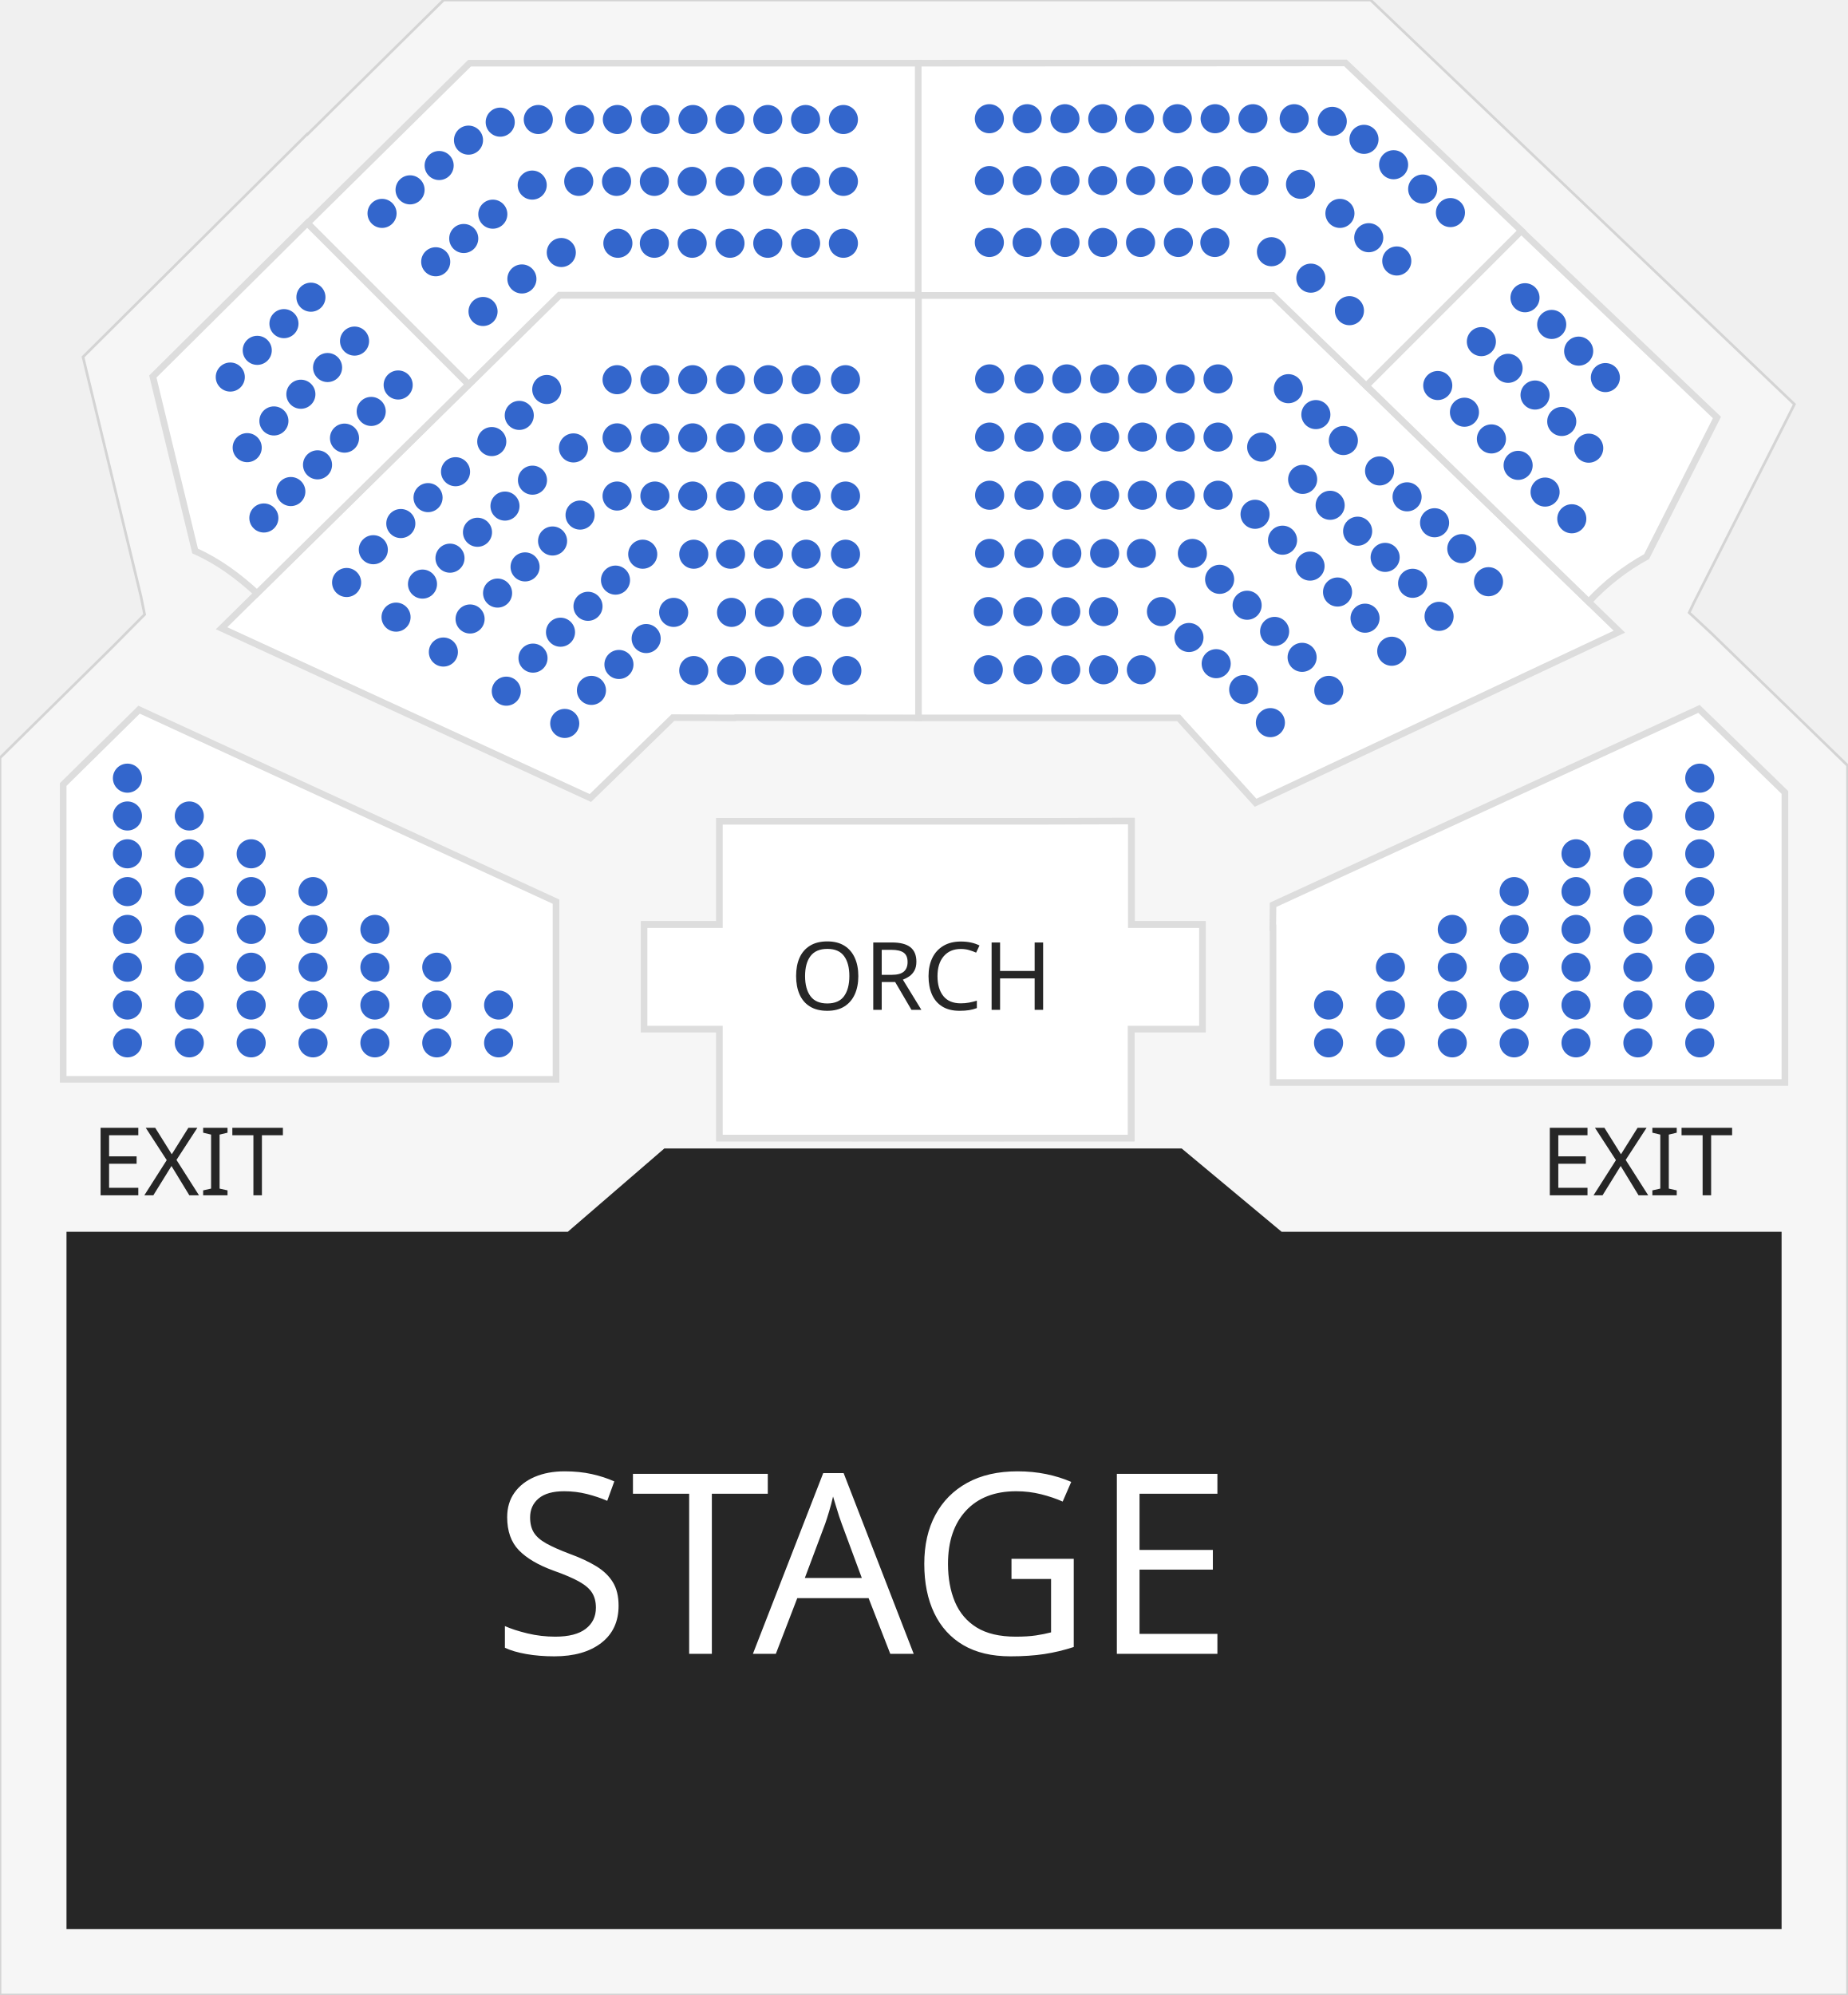
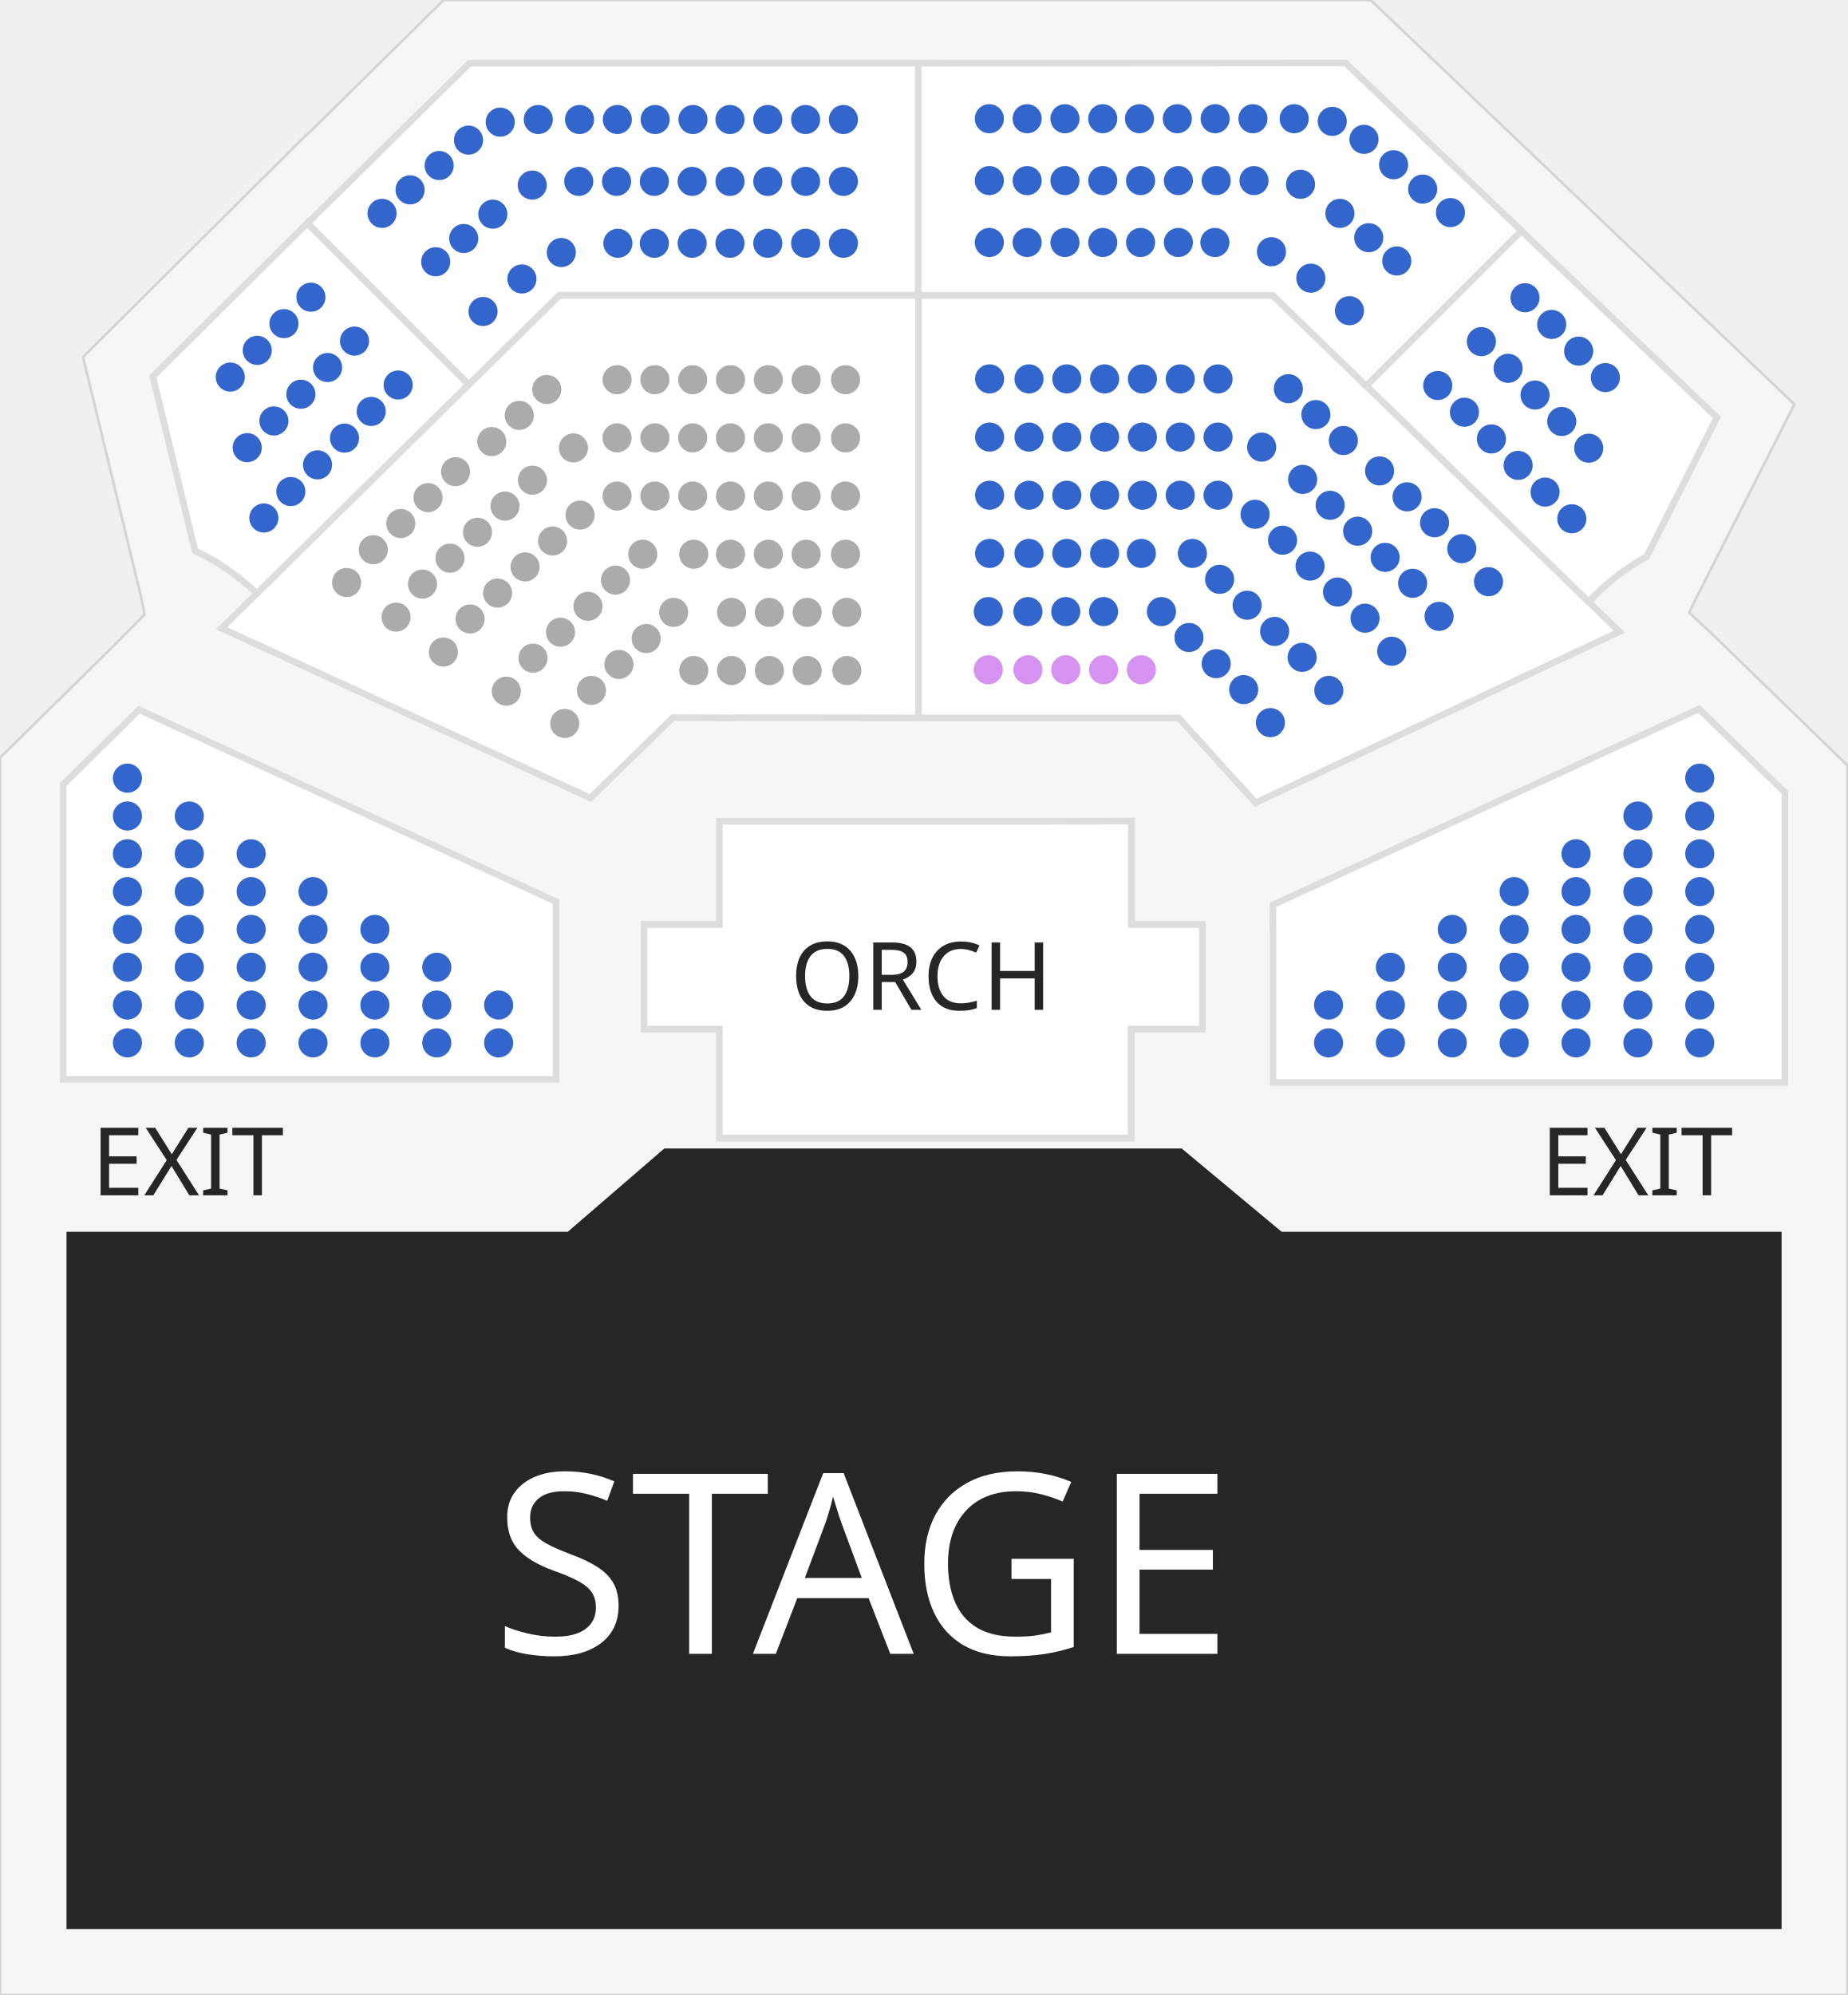
<svg xmlns="http://www.w3.org/2000/svg" viewBox="149.4 7.6 698.8 754.5">
  <defs>
    <style type="text/css">
	.st0{fill:#F6F6F6;stroke:#D4D4D4;stroke-miterlimit:10;}
	.st1{fill:#262626;stroke:#F6F6F6;stroke-width:2.5;stroke-miterlimit:10;}
	.st2{fill:#FFFFFF;}
	.st3{font-family:'ArialMT';}
	.st4{font-size:95.326px;}
	.st5{fill:#262626;}
	.st6{font-size:35.747px;}
	.st7{fill:#FFFFFF;stroke:#DDDDDD;stroke-width:2.5;stroke-miterlimit:10;}
	.st8{fill:#DFDFDF;}
	.st9{fill:#3366CC;}
- 
+   
+   .accessible {
+     fill: #D592F0;
+   }

  .seat:hover{
      fill:#bad455;
  }

+   .taken {
+     fill: #ABABAB;
+   }
+   .taken:hover {
+     fill: #9C9C9C;
+   }
+ 
+   .season {
+     fill: #ABABAB;
+   }
+   .season:hover {
+     fill: #9C9C9C;
+   }
+ 
  .active {
      fill:#bad455;
  }
  .active:hover {
      fill:#90A63C;
-   }
- 
-   .taken {
-     fill: #ABABAB
-   }
-   .taken:hover {
-     fill: #9C9C9C
  }

</style>
  </defs>
  <g id="BACKGROUND">
    <path id="POCHE" class="st0" d="M317.2,7.6l-51.5,50.8l-0.1-0.1L233,90.7l-1.2,1.2l0,0l-51,50.7l21.9,90.5l1.4,6.9l-12.3,12.4l0,0 l-42.4,41.8v13.4l0,0v454.5h698.8V309.5l0,0v-12.4l-51.4-49.9l0,0l-8.5-7.9l1.8-3.8l38-75l-98.8-94.2L667.8,7.6H317.2z" />
    <path id="STAGE" class="st1" d="M824.5,738.4V472.2H634.8h-0.2l-37.8-31.5H400.2l-36.5,31.5h-0.2H173.3v266.2H824.5z" />
    <text transform="matrix(1 0 0 1 335.5103 633.0645)" class="st2 st3 st4" style="white-space: pre;">STAGE</text>
    <text transform="matrix(1 0 0 1 183.9761 459.6533)" class="st5 st3 st6" style="white-space: pre;">EXIT</text>
    <text transform="matrix(1 0 0 1 732.1113 459.6533)" class="st5 st3 st6" style="white-space: pre;">EXIT</text>
    <g id="FLOOR">
      <g id="TABLES">
        <path id="TBL2" class="st7" d="M528,396.9V438h49.3v-41.1H528z" />
        <path id="TBL3" class="st7" d="M472.9,396.9V438h55v-41.1H472.9z" />
        <path id="TBL4" class="st7" d="M421.6,396.9V438h51.3v-41.1H421.6z" />
        <path id="TBL5" class="st7" d="M554.1,357.2v39.5h50.1v-39.5H554.1z" />
        <path id="TBL6" class="st7" d="M499.5,357.2v39.5h54.6v-39.5H499.5z" />
        <path id="TBL8" class="st7" d="M445.8,357.2h-52.7v39.5h52.7V357.2z" />
        <path id="TBL7" class="st7" d="M499.4,357.2h-53.5v39.5h53.5V357.2z" />
        <path id="TBL9" class="st7" d="M528,318.2v38.9h49.4v-38.9H528z" />
        <path id="TBL10" class="st7" d="M473,318.2v38.9h54.9v-38.9H473z" />
        <path id="TBL11" class="st7" d="M421.6,318.2v38.9h51.3v-38.9H421.6z" />
        <path id="TABLE_TRAY_00000050658157006236996870000013505022435162172844_" class="st7" d="M 577.3 318.1 L 545.9 318.2 L 527.9 318.2 L 421.5 318.2 L 421.5 357.3 L 393 357.3 L 393 396.8 L 421.5 396.8 L 421.5 438 L 577.2 438 L 577.2 396.8 L 604.2 396.8 L 604.2 357.3 L 577.3 357.3 L 577.3 318.1 Z" />
        <g id="GRAY_TABLES" />
      </g>
    </g>
    <g id="RISER">
      <path id="RISE4" class="st7" d="M792,275.7l-161.1,74.1l-0.1,8.7h0.1V417h193.6V307.3L792,275.7z" />
      <path id="RISE3" class="st7" d="M630.8,119.3H496.7v159.8h67.9H589h6.2l29.1,32.1l137.6-64.7L630.8,119.3z" />
      <path id="RISE1" class="st7" d="M202,276l-28.7,28.3v111.5h186.4v-66v-1.2L202,276z" />
      <path id="RISE2" class="st7" d="M361,119.3L246.6,232l-13.4,13.2l139.5,64.2l31.2-30.4l23.5,0.1l0.2-0.1l69.2,0.1V119.3H361z" />
    </g>
    <g id="LOGE">
      <path id="LOGE2" class="st7" d="M327,31.5L265.7,92l61,61l34.3-33.8h135.8V31.5H327z" />
      <path id="LOGE1" class="st7" d="M265.6,92l-58.4,58l16,66c8.8,3.9,16.4,9.6,23.4,16l80-79L265.6,92z" />
      <path id="LOGE3" class="st7" d="M496.7,31.5v87.8h134.1l35.4,34.3l58.7-58.7l-66.6-63.5L496.7,31.5L496.7,31.5z" />
      <path id="LOGE4" class="st7" d="M724.8,94.9l-58.6,58.6l84.1,81.7c6.3-6.8,13.7-12.6,21.9-17.1l26.6-52.6L724.8,94.9z" />
    </g>
    <text class="st5 st3 st6" style="white-space: pre; font-size: 35.7px;" x="448.341" y="389.521">ORCH</text>
  </g>
  <g id="ALLSEATS">
    <g id="RISER1">
-       <g id="ROWA">
+       <g id="A">
        <circle class="st9 seat" cx="338" cy="402" r="5.5" id="RISE1-A-1" />
        <circle class="st9 seat" cx="338" cy="387.7" r="5.5" id="RISE1-A-2" />
      </g>
-       <g id="ROWB">
+       <g id="B">
        <circle class="st9 seat" cx="314.6" cy="402" r="5.5" id="RISE1-B-1" />
        <circle class="st9 seat" cx="314.6" cy="387.7" r="5.5" id="RISE1-B-2" />
        <circle class="st9 seat" cx="314.6" cy="373.4" r="5.5" id="RISE1-B-3" />
      </g>
-       <g id="ROWC">
+       <g id="C">
        <circle class="st9 seat" cx="291.2" cy="402" r="5.5" id="RISE1-C-1" />
        <circle class="st9 seat" cx="291.2" cy="387.7" r="5.5" id="RISE1-C-2" />
        <circle class="st9 seat" cx="291.2" cy="373.4" r="5.5" id="RISE1-C-3" />
        <circle class="st9 seat" cx="291.2" cy="359.1" r="5.5" id="RISE1-C-4" />
      </g>
-       <g id="ROWD">
+       <g id="D">
        <circle class="st9 seat" cx="267.8" cy="402" r="5.5" id="RISE1-D-1" />
        <circle class="st9 seat" cx="267.8" cy="387.7" r="5.5" id="RISE1-D-2" />
        <circle class="st9 seat" cx="267.8" cy="373.4" r="5.5" id="RISE1-D-3" />
        <circle class="st9 seat" cx="267.8" cy="359.1" r="5.5" id="RISE1-D-4" />
        <circle class="st9 seat" cx="267.8" cy="344.8" r="5.5" id="RISE1-D-5" />
      </g>
-       <g id="ROWE">
+       <g id="E">
        <circle class="st9 seat" cx="244.4" cy="402" r="5.5" id="RISE1-E-1" />
        <circle class="st9 seat" cx="244.4" cy="387.7" r="5.5" id="RISE1-E-2" />
        <circle class="st9 seat" cx="244.4" cy="373.4" r="5.5" id="RISE1-E-3" />
        <circle class="st9 seat" cx="244.4" cy="359.1" r="5.5" id="RISE1-E-4" />
        <circle class="st9 seat" cx="244.4" cy="344.8" r="5.5" id="RISE1-E-5" />
        <circle class="st9 seat" cx="244.4" cy="330.5" r="5.5" id="RISE1-E-6" />
      </g>
-       <g id="ROWF">
+       <g id="F">
        <circle class="st9 seat" cx="221" cy="402" r="5.5" id="RISE1-F-1" />
        <circle class="st9 seat" cx="221" cy="387.7" r="5.5" id="RISE1-F-2" />
        <circle class="st9 seat" cx="221" cy="373.4" r="5.5" id="RISE1-F-3" />
        <circle class="st9 seat" cx="221" cy="359.1" r="5.5" id="RISE1-F-4" />
        <circle class="st9 seat" cx="221" cy="344.8" r="5.5" id="RISE1-F-5" />
        <circle class="st9 seat" cx="221" cy="330.5" r="5.5" id="RISE1-F-6" />
        <circle class="st9 seat" cx="221" cy="316.2" r="5.5" id="RISE1-F-7" />
      </g>
-       <g id="ROWG">
+       <g id="G">
        <circle class="st9 seat" cx="197.6" cy="402" r="5.5" id="RISE1-G-1" />
        <circle class="st9 seat" cx="197.6" cy="387.7" r="5.5" id="RISE1-G-2" />
        <circle class="st9 seat" cx="197.6" cy="373.4" r="5.5" id="RISE1-G-3" />
        <circle class="st9 seat" cx="197.6" cy="359.1" r="5.5" id="RISE1-G-4" />
        <circle class="st9 seat" cx="197.6" cy="344.8" r="5.5" id="RISE1-G-5" />
        <circle class="st9 seat" cx="197.6" cy="330.5" r="5.5" id="RISE1-G-6" />
        <circle class="st9 seat" cx="197.6" cy="316.2" r="5.5" id="RISE1-G-7" />
        <circle class="st9 seat" cx="197.6" cy="301.9" r="5.5" id="RISE1-G-8" />
      </g>
    </g>
    <g id="RISER2">
-       <g id="ROWA">
-         <circle class="st9 seat" cx="411.8" cy="261.2" r="5.5" id="RISE2-A-1" />
-         <circle class="st9 seat" cx="426.1" cy="261.2" r="5.5" id="RISE2-A-2" />
-         <circle class="st9 seat" cx="440.4" cy="261.2" r="5.5" id="RISE2-A-3" />
-         <circle class="st9 seat" cx="454.7" cy="261.2" r="5.5" id="RISE2-A-4" />
-         <circle class="st9 seat" cx="469.7" cy="261.2" r="5.5" id="RISE2-A-5" />
-       </g>
-       <g id="ROWB">
-         <circle class="st9 seat" cx="363" cy="281.2" r="5.5" id="RISE2-B-1" />
-         <circle class="st9 seat" cx="373.1" cy="268.7" r="5.5" id="RISE2-B-2" />
-         <circle class="st9 seat" cx="383.5" cy="258.9" r="5.5" id="RISE2-B-3" />
-         <circle class="st9 seat" cx="393.8" cy="249.1" r="5.5" id="RISE2-B-4" />
-         <circle class="st9 seat" cx="404.2" cy="239.2" r="5.5" id="RISE2-B-5" />
-         <circle class="st9 seat" cx="426.1" cy="239.2" r="5.5" id="RISE2-B-6" />
-         <circle class="st9 seat" cx="440.4" cy="239.2" r="5.5" id="RISE2-B-7" />
-         <circle class="st9 seat" cx="454.7" cy="239.2" r="5.5" id="RISE2-B-8" />
-         <circle class="st9 seat" cx="469.7" cy="239.2" r="5.5" id="RISE2-B-9" />
-       </g>
-       <g id="ROWC">
-         <circle class="st9 seat" cx="340.9" cy="269" r="5.5" id="RISE2-C-1" />
-         <circle class="st9 seat" cx="351" cy="256.5" r="5.5" id="RISE2-C-2" />
-         <circle class="st9 seat" cx="361.4" cy="246.7" r="5.5" id="RISE2-C-3" />
-         <circle class="st9 seat" cx="371.8" cy="236.9" r="5.5" id="RISE2-C-4" />
-         <circle class="st9 seat" cx="382.2" cy="227" r="5.5" id="RISE2-C-5" />
-         <circle class="st9 seat" cx="392.5" cy="217.2" r="5.5" id="RISE2-C-6" />
-         <circle class="st9 seat" cx="411.8" cy="217.2" r="5.5" id="RISE2-C-7" />
-         <circle class="st9 seat" cx="425.7" cy="217.2" r="5.5" id="RISE2-C-8" />
-         <circle class="st9 seat" cx="440" cy="217.2" r="5.5" id="RISE2-C-9" />
-         <circle class="st9 seat" cx="454.3" cy="217.2" r="5.5" id="RISE2-C-10" />
-         <circle class="st9 seat" cx="469.2" cy="217.2" r="5.5" id="RISE2-C-11" />
-       </g>
-       <g id="ROWD">
-         <circle class="st9 seat" cx="317.1" cy="254.2" r="5.5" id="RISE2-D-1" />
-         <circle class="st9 seat" cx="327.2" cy="241.7" r="5.5" id="RISE2-D-2" />
-         <circle class="st9 seat" cx="337.6" cy="231.9" r="5.5" id="RISE2-D-3" />
-         <circle class="st9 seat" cx="348" cy="222" r="5.5" id="RISE2-D-4" />
-         <circle class="st9 seat" cx="358.4" cy="212.2" r="5.5" id="RISE2-D-5" />
-         <circle class="st9 seat" cx="368.8" cy="202.4" r="5.5" id="RISE2-D-6" />
-         <circle class="st9 seat" cx="382.8" cy="195.2" r="5.5" id="RISE2-D-7" />
-         <circle class="st9 seat" cx="397.1" cy="195.2" r="5.5" id="RISE2-D-8" />
-         <circle class="st9 seat" cx="411.4" cy="195.2" r="5.5" id="RISE2-D-9" />
-         <circle class="st9 seat" cx="425.7" cy="195.2" r="5.5" id="RISE2-D-10" />
-         <circle class="st9 seat" cx="440" cy="195.2" r="5.5" id="RISE2-D-10" />
-         <circle class="st9 seat" cx="454.3" cy="195.2" r="5.5" id="RISE2-D-11" />
-         <circle class="st9 seat" cx="469.2" cy="195.2" r="5.5" id="RISE2-D-12" />
-       </g>
-       <g id="ROWE">
-         <circle class="st9 seat" cx="299.2" cy="241" r="5.5" id="RISE2-E-1" />
-         <circle class="st9 seat" cx="309.2" cy="228.5" r="5.5" id="RISE2-E-2" />
-         <circle class="st9 seat" cx="319.6" cy="218.7" r="5.5" id="RISE2-E-3" />
-         <circle class="st9 seat" cx="330" cy="208.9" r="5.5" id="RISE2-E-4" />
-         <circle class="st9 seat" cx="340.4" cy="199" r="5.5" id="RISE2-E-5" />
-         <circle class="st9 seat" cx="350.8" cy="189.2" r="5.5" id="RISE2-E-6" />
-         <circle class="st9 seat" cx="366.3" cy="177" r="5.5" id="RISE2-E-7" />
-         <circle class="st9 seat" cx="382.8" cy="173.2" r="5.5" id="RISE2-E-8" />
-         <circle class="st9 seat" cx="397.1" cy="173.2" r="5.5" id="RISE2-E-9" />
-         <circle class="st9 seat" cx="411.4" cy="173.2" r="5.5" id="RISE2-E-10" />
-         <circle class="st9 seat" cx="425.7" cy="173.2" r="5.5" id="RISE2-E-11" />
-         <circle class="st9 seat" cx="440" cy="173.2" r="5.5" id="RISE2-E-12" />
-         <circle class="st9 seat" cx="454.3" cy="173.2" r="5.5" id="RISE2-E-13" />
-         <circle class="st9 seat" cx="469.2" cy="173.2" r="5.5" id="RISE2-E-14" />
-       </g>
-       <g id="ROWF">
-         <circle class="st9 seat" cx="280.5" cy="227.9" r="5.5" id="RISE2-F-1" />
-         <circle class="st9 seat" cx="290.6" cy="215.5" r="5.5" id="RISE2-F-2" />
-         <circle class="st9 seat" cx="301" cy="205.6" r="5.5" id="RISE2-F-3" />
-         <circle class="st9 seat" cx="311.3" cy="195.8" r="5.5" id="RISE2-F-4" />
-         <circle class="st9 seat" cx="321.7" cy="186" r="5.5" id="RISE2-F-5" />
-         <circle class="st9 seat" cx="335.4" cy="174.6" r="5.5" id="RISE2-F-6" />
-         <circle class="st9 seat" cx="345.8" cy="164.7" r="5.5" id="RISE2-F-7" />
-         <circle class="st9 seat" cx="356.2" cy="154.9" r="5.5" id="RISE2-F-8" />
-         <circle class="st9 seat" cx="382.8" cy="151.2" r="5.5" id="RISE2-F-9" />
-         <circle class="st9 seat" cx="397.1" cy="151.2" r="5.5" id="RISE2-F-10" />
-         <circle class="st9 seat" cx="411.4" cy="151.2" r="5.5" id="RISE2-F-11" />
-         <circle class="st9 seat" cx="425.7" cy="151.2" r="5.5" id="RISE2-F-12" />
-         <circle class="st9 seat" cx="440" cy="151.2" r="5.5" id="RISE2-F-13" />
-         <circle class="st9 seat" cx="454.3" cy="151.2" r="5.5" id="RISE2-F-14" />
-         <circle class="st9 seat" cx="469.2" cy="151.2" r="5.5" id="RISE2-F-15" />
+       <g id="A">
+         <circle class="st9 seat season accessible" cx="411.8" cy="261.2" r="5.5" id="RISE2-A-1" />
+         <circle class="st9 seat season accessible" cx="426.1" cy="261.2" r="5.5" id="RISE2-A-2" />
+         <circle class="st9 seat season accessible" cx="440.4" cy="261.2" r="5.5" id="RISE2-A-3" />
+         <circle class="st9 seat season accessible" cx="454.7" cy="261.2" r="5.5" id="RISE2-A-4" />
+         <circle class="st9 seat season accessible" cx="469.7" cy="261.2" r="5.5" id="RISE2-A-5" />
+       </g>
+       <g id="B">
+         <circle class="st9 seat season" cx="363" cy="281.2" r="5.5" id="RISE2-B-1" />
+         <circle class="st9 seat season" cx="373.1" cy="268.7" r="5.5" id="RISE2-B-2" />
+         <circle class="st9 seat season" cx="383.5" cy="258.9" r="5.5" id="RISE2-B-3" />
+         <circle class="st9 seat season" cx="393.8" cy="249.1" r="5.5" id="RISE2-B-4" />
+         <circle class="st9 seat season" cx="404.2" cy="239.2" r="5.5" id="RISE2-B-5" />
+         <circle class="st9 seat season" cx="426.1" cy="239.2" r="5.5" id="RISE2-B-6" />
+         <circle class="st9 seat season" cx="440.4" cy="239.2" r="5.5" id="RISE2-B-7" />
+         <circle class="st9 seat season" cx="454.7" cy="239.2" r="5.5" id="RISE2-B-8" />
+         <circle class="st9 seat season" cx="469.7" cy="239.2" r="5.5" id="RISE2-B-9" />
+       </g>
+       <g id="C">
+         <circle class="st9 seat season" cx="340.9" cy="269" r="5.5" id="RISE2-C-1" />
+         <circle class="st9 seat season" cx="351" cy="256.5" r="5.5" id="RISE2-C-2" />
+         <circle class="st9 seat season" cx="361.4" cy="246.7" r="5.5" id="RISE2-C-3" />
+         <circle class="st9 seat season" cx="371.8" cy="236.9" r="5.5" id="RISE2-C-4" />
+         <circle class="st9 seat season" cx="382.2" cy="227" r="5.5" id="RISE2-C-5" />
+         <circle class="st9 seat season" cx="392.5" cy="217.2" r="5.5" id="RISE2-C-6" />
+         <circle class="st9 seat season" cx="411.8" cy="217.2" r="5.5" id="RISE2-C-7" />
+         <circle class="st9 seat season" cx="425.7" cy="217.2" r="5.5" id="RISE2-C-8" />
+         <circle class="st9 seat season" cx="440" cy="217.2" r="5.5" id="RISE2-C-9" />
+         <circle class="st9 seat season" cx="454.3" cy="217.2" r="5.5" id="RISE2-C-10" />
+         <circle class="st9 seat season" cx="469.2" cy="217.2" r="5.5" id="RISE2-C-11" />
+       </g>
+       <g id="D">
+         <circle class="st9 seat season" cx="317.1" cy="254.2" r="5.5" id="RISE2-D-1" />
+         <circle class="st9 seat season" cx="327.2" cy="241.7" r="5.5" id="RISE2-D-2" />
+         <circle class="st9 seat season" cx="337.6" cy="231.9" r="5.5" id="RISE2-D-3" />
+         <circle class="st9 seat season" cx="348" cy="222" r="5.5" id="RISE2-D-4" />
+         <circle class="st9 seat season" cx="358.4" cy="212.2" r="5.5" id="RISE2-D-5" />
+         <circle class="st9 seat season" cx="368.8" cy="202.4" r="5.5" id="RISE2-D-6" />
+         <circle class="st9 seat season" cx="382.8" cy="195.2" r="5.5" id="RISE2-D-7" />
+         <circle class="st9 seat season" cx="397.1" cy="195.2" r="5.5" id="RISE2-D-8" />
+         <circle class="st9 seat season" cx="411.4" cy="195.2" r="5.5" id="RISE2-D-9" />
+         <circle class="st9 seat season" cx="425.7" cy="195.2" r="5.5" id="RISE2-D-10" />
+         <circle class="st9 seat season" cx="440" cy="195.2" r="5.5" id="RISE2-D-10" />
+         <circle class="st9 seat season" cx="454.3" cy="195.2" r="5.5" id="RISE2-D-11" />
+         <circle class="st9 seat season" cx="469.2" cy="195.2" r="5.5" id="RISE2-D-12" />
+       </g>
+       <g id="E">
+         <circle class="st9 seat season" cx="299.2" cy="241" r="5.5" id="RISE2-E-1" />
+         <circle class="st9 seat season" cx="309.2" cy="228.5" r="5.5" id="RISE2-E-2" />
+         <circle class="st9 seat season" cx="319.6" cy="218.7" r="5.5" id="RISE2-E-3" />
+         <circle class="st9 seat season" cx="330" cy="208.9" r="5.5" id="RISE2-E-4" />
+         <circle class="st9 seat season" cx="340.4" cy="199" r="5.5" id="RISE2-E-5" />
+         <circle class="st9 seat season" cx="350.8" cy="189.2" r="5.5" id="RISE2-E-6" />
+         <circle class="st9 seat season" cx="366.3" cy="177" r="5.5" id="RISE2-E-7" />
+         <circle class="st9 seat season" cx="382.8" cy="173.2" r="5.5" id="RISE2-E-8" />
+         <circle class="st9 seat season" cx="397.1" cy="173.2" r="5.5" id="RISE2-E-9" />
+         <circle class="st9 seat season" cx="411.4" cy="173.2" r="5.5" id="RISE2-E-10" />
+         <circle class="st9 seat season" cx="425.7" cy="173.2" r="5.5" id="RISE2-E-11" />
+         <circle class="st9 seat season" cx="440" cy="173.2" r="5.5" id="RISE2-E-12" />
+         <circle class="st9 seat season" cx="454.3" cy="173.2" r="5.5" id="RISE2-E-13" />
+         <circle class="st9 seat season" cx="469.2" cy="173.2" r="5.5" id="RISE2-E-14" />
+       </g>
+       <g id="F">
+         <circle class="st9 seat season" cx="280.5" cy="227.9" r="5.5" id="RISE2-F-1" />
+         <circle class="st9 seat season" cx="290.6" cy="215.5" r="5.5" id="RISE2-F-2" />
+         <circle class="st9 seat season" cx="301" cy="205.6" r="5.5" id="RISE2-F-3" />
+         <circle class="st9 seat season" cx="311.3" cy="195.8" r="5.5" id="RISE2-F-4" />
+         <circle class="st9 seat season" cx="321.7" cy="186" r="5.5" id="RISE2-F-5" />
+         <circle class="st9 seat season" cx="335.4" cy="174.6" r="5.5" id="RISE2-F-6" />
+         <circle class="st9 seat season" cx="345.8" cy="164.7" r="5.5" id="RISE2-F-7" />
+         <circle class="st9 seat season" cx="356.2" cy="154.9" r="5.5" id="RISE2-F-8" />
+         <circle class="st9 seat season" cx="382.8" cy="151.2" r="5.5" id="RISE2-F-9" />
+         <circle class="st9 seat season" cx="397.1" cy="151.2" r="5.5" id="RISE2-F-10" />
+         <circle class="st9 seat season" cx="411.4" cy="151.2" r="5.5" id="RISE2-F-11" />
+         <circle class="st9 seat season" cx="425.7" cy="151.2" r="5.5" id="RISE2-F-12" />
+         <circle class="st9 seat season" cx="440" cy="151.2" r="5.5" id="RISE2-F-13" />
+         <circle class="st9 seat season" cx="454.3" cy="151.2" r="5.5" id="RISE2-F-14" />
+         <circle class="st9 seat season" cx="469.2" cy="151.2" r="5.5" id="RISE2-F-15" />
      </g>
    </g>
    <g id="RISER3">
-       <g id="ROWA">
-         <circle class="st9 seat" cx="523.2" cy="260.9" r="5.5" id="RISE3-A-1" />
-         <circle class="st9 seat" cx="538.2" cy="260.9" r="5.5" id="RISE3-A-2" />
-         <circle class="st9 seat" cx="552.5" cy="260.9" r="5.5" id="RISE3-A-3" />
-         <circle class="st9 seat" cx="566.8" cy="260.9" r="5.5" id="RISE3-A-4" />
-         <circle class="st9 seat" cx="581.1" cy="260.9" r="5.5" id="RISE3-A-5" />
-       </g>
-       <g id="ROWB">
+       <g id="A">
+         <circle class="st9 seat accessible" cx="523.2" cy="260.9" r="5.5" id="RISE3-A-1" />
+         <circle class="st9 seat accessible" cx="538.2" cy="260.9" r="5.5" id="RISE3-A-2" />
+         <circle class="st9 seat accessible" cx="552.5" cy="260.9" r="5.5" id="RISE3-A-3" />
+         <circle class="st9 seat accessible" cx="566.8" cy="260.9" r="5.5" id="RISE3-A-4" />
+         <circle class="st9 seat accessible" cx="581.1" cy="260.9" r="5.5" id="RISE3-A-5" />
+       </g>
+       <g id="B">
        <circle class="st9 seat" cx="523.2" cy="238.9" r="5.5" id="RISE3-B-1" />
        <circle class="st9 seat" cx="538.2" cy="238.9" r="5.5" id="RISE3-B-2" />
        <circle class="st9 seat" cx="552.5" cy="238.9" r="5.5" id="RISE3-B-3" />
        <circle class="st9 seat" cx="566.8" cy="238.9" r="5.5" id="RISE3-B-4" />
        <circle class="st9 seat" cx="588.7" cy="238.9" r="5.5" id="RISE3-B-5" />
        <circle class="st9 seat" cx="599.1" cy="248.7" r="5.5" id="RISE3-B-6" />
        <circle class="st9 seat" cx="609.4" cy="258.6" r="5.5" id="RISE3-B-7" />
        <circle class="st9 seat" cx="619.8" cy="268.4" r="5.5" id="RISE3-B-8" />
        <circle class="st9 seat" cx="629.9" cy="280.9" r="5.5" id="RISE3-B-9" />
      </g>
-       <g id="ROWC">
+       <g id="C">
        <circle class="st9 seat" cx="523.7" cy="216.9" r="5.5" id="RISE3-C-1" />
        <circle class="st9 seat" cx="538.6" cy="216.9" r="5.5" id="RISE3-C-2" />
        <circle class="st9 seat" cx="552.9" cy="216.9" r="5.5" id="RISE3-C-3" />
        <circle class="st9 seat" cx="567.2" cy="216.9" r="5.5" id="RISE3-C-4" />
        <circle class="st9 seat" cx="581.1" cy="216.9" r="5.5" id="RISE3-C-5" />
        <circle class="st9 seat" cx="600.4" cy="216.9" r="5.5" id="RISE3-C-6" />
        <circle class="st9 seat" cx="610.7" cy="226.7" r="5.5" id="RISE3-C-7" />
        <circle class="st9 seat" cx="621.1" cy="236.5" r="5.5" id="RISE3-C-8" />
        <circle class="st9 seat" cx="631.5" cy="246.4" r="5.5" id="RISE3-C-9" />
        <circle class="st9 seat" cx="641.9" cy="256.2" r="5.5" id="RISE3-C-10" />
        <circle class="st9 seat" cx="652" cy="268.7" r="5.5" id="RISE3-C-11" />
      </g>
-       <g id="ROWD">
+       <g id="D">
        <circle class="st9 seat" cx="523.7" cy="194.9" r="5.5" id="RISE3-D-1" />
        <circle class="st9 seat" cx="538.6" cy="194.9" r="5.5" id="RISE3-D-2" />
        <circle class="st9 seat" cx="552.9" cy="194.9" r="5.5" id="RISE3-D-3" />
        <circle class="st9 seat" cx="567.2" cy="194.9" r="5.5" id="RISE3-D-4" />
        <circle class="st9 seat" cx="581.5" cy="194.9" r="5.5" id="RISE3-D-5" />
        <circle class="st9 seat" cx="595.8" cy="194.9" r="5.5" id="RISE3-D-6" />
        <circle class="st9 seat" cx="610.1" cy="194.9" r="5.5" id="RISE3-D-7" />
        <circle class="st9 seat" cx="624.1" cy="202.1" r="5.5" id="RISE3-D-8" />
        <circle class="st9 seat" cx="634.5" cy="211.9" r="5.5" id="RISE3-D-9" />
        <circle class="st9 seat" cx="644.9" cy="221.7" r="5.5" id="RISE3-D-10" />
        <circle class="st9 seat" cx="655.3" cy="231.5" r="5.5" id="RISE3-D-11" />
        <circle class="st9 seat" cx="665.7" cy="241.4" r="5.5" id="RISE3-D-12" />
        <circle class="st9 seat" cx="675.8" cy="253.9" r="5.5" id="RISE3-D-13" />
      </g>
-       <g id="ROWE">
+       <g id="E">
        <circle class="st9 seat" cx="523.7" cy="172.9" r="5.5" id="RISE3-E-1" />
        <circle class="st9 seat" cx="538.6" cy="172.9" r="5.5" id="RISE3-E-2" />
        <circle class="st9 seat" cx="552.9" cy="172.9" r="5.5" id="RISE3-E-3" />
        <circle class="st9 seat" cx="567.2" cy="172.9" r="5.5" id="RISE3-E-4" />
        <circle class="st9 seat" cx="581.5" cy="172.9" r="5.5" id="RISE3-E-5" />
        <circle class="st9 seat" cx="595.8" cy="172.9" r="5.5" id="RISE3-E-6" />
        <circle class="st9 seat" cx="610.1" cy="172.9" r="5.5" id="RISE3-E-7" />
        <circle class="st9 seat" cx="626.6" cy="176.7" r="5.5" id="RISE3-E-8" />
        <circle class="st9 seat" cx="642.1" cy="188.9" r="5.5" id="RISE3-E-9" />
        <circle class="st9 seat" cx="652.5" cy="198.7" r="5.5" id="RISE3-E-10" />
        <circle class="st9 seat" cx="662.9" cy="208.5" r="5.5" id="RISE3-E-11" />
        <circle class="st9 seat" cx="673.3" cy="218.4" r="5.5" id="RISE3-E-12" />
        <circle class="st9 seat" cx="683.7" cy="228.2" r="5.5" id="RISE3-E-13" />
        <circle class="st9 seat" cx="693.7" cy="240.7" r="5.5" id="RISE3-E-14" />
      </g>
-       <g id="ROWF">
+       <g id="F">
        <circle class="st9 seat" cx="523.7" cy="150.9" r="5.5" id="RISE3-F-1" />
        <circle class="st9 seat" cx="538.6" cy="150.9" r="5.5" id="RISE3-F-2" />
        <circle class="st9 seat" cx="552.9" cy="150.9" r="5.5" id="RISE3-F-3" />
        <circle class="st9 seat" cx="567.2" cy="150.9" r="5.5" id="RISE3-F-4" />
        <circle class="st9 seat" cx="581.5" cy="150.9" r="5.5" id="RISE3-F-5" />
        <circle class="st9 seat" cx="595.8" cy="150.9" r="5.5" id="RISE3-F-6" />
        <circle class="st9 seat" cx="610.1" cy="150.9" r="5.5" id="RISE3-F-7" />
        <circle class="st9 seat" cx="636.7" cy="154.6" r="5.5" id="RISE3-F-8" />
        <circle class="st9 seat" cx="647.1" cy="164.4" r="5.5" id="RISE3-F-9" />
        <circle class="st9 seat" cx="657.5" cy="174.2" r="5.5" id="RISE3-F-10" />
        <circle class="st9 seat" cx="671.2" cy="185.7" r="5.5" id="RISE3-F-11" />
        <circle class="st9 seat" cx="681.6" cy="195.5" r="5.5" id="RISE3-F-12" />
        <circle class="st9 seat" cx="692" cy="205.3" r="5.5" id="RISE3-F-13" />
        <circle class="st9 seat" cx="702.3" cy="215.1" r="5.5" id="RISE3-F-14" />
        <circle class="st9 seat" cx="712.4" cy="227.6" r="5.5" id="RISE3-F-15" />
      </g>
    </g>
    <g id="RISER4">
-       <g id="ROWA">
+       <g id="A">
        <circle class="st9 seat" cx="651.9" cy="387.7" r="5.5" id="RISE4-A-1" />
        <circle class="st9 seat" cx="651.9" cy="402" r="5.5" id="RISE4-A-2" />
      </g>
-       <g id="ROWB">
+       <g id="B">
        <circle class="st9 seat" cx="675.3" cy="373.4" r="5.5" id="RISE4-B-1" />
        <circle class="st9 seat" cx="675.3" cy="387.7" r="5.5" id="RISE4-B-2" />
        <circle class="st9 seat" cx="675.3" cy="402" r="5.5" id="RISE4-B-3" />
      </g>
-       <g id="ROWC">
+       <g id="C">
        <circle class="st9 seat" cx="698.7" cy="359.1" r="5.5" id="RISE4-C-1" />
        <circle class="st9 seat" cx="698.7" cy="373.4" r="5.5" id="RISE4-C-2" />
        <circle class="st9 seat" cx="698.7" cy="387.7" r="5.5" id="RISE4-C-3" />
        <circle class="st9 seat" cx="698.7" cy="402" r="5.5" id="RISE4-C-4" />
      </g>
-       <g id="ROWD">
+       <g id="D">
        <circle class="st9 seat" cx="722.1" cy="344.8" r="5.5" id="RISE4-D-1" />
        <circle class="st9 seat" cx="722.1" cy="359.1" r="5.5" id="RISE4-D-2" />
        <circle class="st9 seat" cx="722.1" cy="373.4" r="5.5" id="RISE4-D-3" />
        <circle class="st9 seat" cx="722.1" cy="387.7" r="5.5" id="RISE4-D-4" />
        <circle class="st9 seat" cx="722.1" cy="402" r="5.5" id="RISE4-D-5" />
      </g>
-       <g id="ROWE">
+       <g id="E">
        <circle class="st9 seat" cx="745.5" cy="330.5" r="5.5" id="RISE4-E-1" />
        <circle class="st9 seat" cx="745.5" cy="344.8" r="5.5" id="RISE4-E-2" />
        <circle class="st9 seat" cx="745.5" cy="359.1" r="5.5" id="RISE4-E-3" />
        <circle class="st9 seat" cx="745.5" cy="373.4" r="5.5" id="RISE4-E-4" />
        <circle class="st9 seat" cx="745.5" cy="387.7" r="5.5" id="RISE4-E-5" />
        <circle class="st9 seat" cx="745.5" cy="402" r="5.5" id="RISE4-E-6" />
      </g>
-       <g id="ROWF">
+       <g id="F">
        <circle class="st9 seat" cx="768.9" cy="316.2" r="5.5" id="RISE4-F-1" />
        <circle class="st9 seat" cx="768.9" cy="330.5" r="5.5" id="RISE4-F-2" />
        <circle class="st9 seat" cx="768.9" cy="344.8" r="5.5" id="RISE4-F-3" />
        <circle class="st9 seat" cx="768.9" cy="359.1" r="5.5" id="RISE4-F-4" />
        <circle class="st9 seat" cx="768.9" cy="373.4" r="5.5" id="RISE4-F-5" />
        <circle class="st9 seat" cx="768.9" cy="387.7" r="5.5" id="RISE4-F-6" />
        <circle class="st9 seat" cx="768.9" cy="402" r="5.5" id="RISE4-F-7" />
      </g>
-       <g id="ROWG">
+       <g id="G">
        <circle class="st9 seat" cx="792.3" cy="301.9" r="5.5" id="RISE4-G-1" />
        <circle class="st9 seat" cx="792.3" cy="316.2" r="5.5" id="RISE4-G-2" />
        <circle class="st9 seat" cx="792.3" cy="330.5" r="5.5" id="RISE4-G-3" />
        <circle class="st9 seat" cx="792.3" cy="344.8" r="5.5" id="RISE4-G-4" />
        <circle class="st9 seat" cx="792.3" cy="359.1" r="5.5" id="RISE4-G-5" />
        <circle class="st9 seat" cx="792.3" cy="373.4" r="5.5" id="RISE4-G-6" />
        <circle class="st9 seat" cx="792.3" cy="387.7" r="5.5" id="RISE4-G-7" />
        <circle class="st9 seat" cx="792.3" cy="402" r="5.5" id="RISE4-G-8" />
      </g>
    </g>
    <g id="LOGE1">
-       <g id="ROWA">
+       <g id="A">
        <circle class="st9 seat" cx="249.2" cy="203.5" r="5.5" id="LOGE1-A-1" />
        <circle class="st9 seat" cx="259.4" cy="193.5" r="5.5" id="LOGE1-A-2" />
        <circle class="st9 seat" cx="269.5" cy="183.4" r="5.5" id="LOGE1-A-3" />
        <circle class="st9 seat" cx="279.7" cy="173.3" r="5.5" id="LOGE1-A-4" />
        <circle class="st9 seat" cx="289.8" cy="163.2" r="5.5" id="LOGE1-A-5" />
        <circle class="st9 seat" cx="300" cy="153.2" r="5.5" id="LOGE1-A-6" />
      </g>
-       <g id="ROWB">
+       <g id="B">
        <circle class="st9 seat" cx="242.9" cy="176.9" r="5.5" id="LOGE1-B-1" />
        <circle class="st9 seat" cx="253" cy="166.8" r="5.5" id="LOGE1-B-2" />
        <circle class="st9 seat" cx="263.2" cy="156.7" r="5.5" id="LOGE1-B-3" />
        <circle class="st9 seat" cx="273.3" cy="146.6" r="5.5" id="LOGE1-B-4" />
        <circle class="st9 seat" cx="283.5" cy="136.6" r="5.5" id="LOGE1-B-5" />
      </g>
-       <g id="ROWC">
+       <g id="C">
        <circle class="st9 seat" cx="236.5" cy="150.2" r="5.5" id="LOGE1-C-1" />
        <circle class="st9 seat" cx="246.7" cy="140.1" r="5.5" id="LOGE1-C-2" />
        <circle class="st9 seat" cx="256.8" cy="130" r="5.5" id="LOGE1-C-3" />
        <circle class="st9 seat" cx="267" cy="120" r="5.5" id="LOGE1-C-4" />
      </g>
    </g>
    <g id="LOGE2">
-       <g id="ROWA">
+       <g id="A">
        <circle class="st9 seat" cx="332.1" cy="125.4" r="5.5" id="LOGE2-A-1" />
        <circle class="st9 seat" cx="346.8" cy="113.1" r="5.5" id="LOGE2-A-2" />
        <circle class="st9 seat" cx="361.7" cy="103.1" r="5.5" id="LOGE2-A-3" />
        <circle class="st9 seat" cx="383.1" cy="99.6" r="5.5" id="LOGE2-A-4" />
        <circle class="st9 seat" cx="396.9" cy="99.6" r="5.5" id="LOGE2-A-5" />
        <circle class="st9 seat" cx="411.2" cy="99.6" r="5.5" id="LOGE2-A-6" />
        <circle class="st9 seat" cx="425.5" cy="99.6" r="5.5" id="LOGE2-A-7" />
        <circle class="st9 seat" cx="439.8" cy="99.6" r="5.5" id="LOGE2-A-8" />
        <circle class="st9 seat" cx="454.1" cy="99.6" r="5.5" id="LOGE2-A-9" />
        <circle class="st9 seat" cx="468.4" cy="99.6" r="5.5" id="LOGE2-A-10" />
      </g>
-       <g id="ROWB">
+       <g id="B">
        <circle class="st9 seat" cx="314.2" cy="106.6" r="5.5" id="LOGE2-B-1" />
        <circle class="st9 seat" cx="324.8" cy="97.8" r="5.5" id="LOGE2-B-2" />
        <circle class="st9 seat" cx="335.8" cy="88.6" r="5.5" id="LOGE2-B-3" />
        <circle class="st9 seat" cx="350.7" cy="77.6" r="5.5" id="LOGE2-B-4" />
        <circle class="st9 seat" cx="368.3" cy="76.2" r="5.5" id="LOGE2-B-5" />
        <circle class="st9 seat" cx="382.6" cy="76.2" r="5.5" id="LOGE2-B-6" />
        <circle class="st9 seat" cx="396.9" cy="76.2" r="5.5" id="LOGE2-B-7" />
        <circle class="st9 seat" cx="411.2" cy="76.2" r="5.5" id="LOGE2-B-8" />
        <circle class="st9 seat" cx="425.5" cy="76.2" r="5.5" id="LOGE2-B-9" />
        <circle class="st9 seat" cx="439.8" cy="76.2" r="5.5" id="LOGE2-B-10" />
        <circle class="st9 seat" cx="454.1" cy="76.2" r="5.5" id="LOGE2-B-11" />
        <circle class="st9 seat" cx="468.4" cy="76.2" r="5.5" id="LOGE2-B-12" />
      </g>
-       <g id="ROWC">
+       <g id="C">
        <circle class="st9 seat" cx="293.9" cy="88.3" r="5.5" id="LOGE2-C-1" />
        <circle class="st9 seat" cx="304.5" cy="79.4" r="5.5" id="LOGE2-C-2" />
        <circle class="st9 seat" cx="315.5" cy="70.2" r="5.5" id="LOGE2-C-3" />
        <circle class="st9 seat" cx="326.6" cy="60.6" r="5.5" id="LOGE2-C-4" />
        <circle class="st9 seat" cx="338.6" cy="53.8" r="5.5" id="LOGE2-C-5" />
        <circle class="st9 seat" cx="353" cy="52.8" r="5.5" id="LOGE2-C-6" />
        <circle class="st9 seat" cx="368.6" cy="52.8" r="5.5" id="LOGE2-C-7" />
        <circle class="st9 seat" cx="382.9" cy="52.8" r="5.5" id="LOGE2-C-8" />
        <circle class="st9 seat" cx="397.2" cy="52.8" r="5.5" id="LOGE2-C-9" />
        <circle class="st9 seat" cx="411.5" cy="52.8" r="5.5" id="LOGE2-C-10" />
        <circle class="st9 seat" cx="425.5" cy="52.8" r="5.5" id="LOGE2-C-11" />
        <circle class="st9 seat" cx="439.8" cy="52.8" r="5.5" id="LOGE2-C-12" />
        <circle class="st9 seat" cx="454.1" cy="52.8" r="5.5" id="LOGE2-C-13" />
        <circle class="st9 seat" cx="468.4" cy="52.8" r="5.5" id="LOGE2-C-14" />
      </g>
    </g>
    <g id="LOGE3">
-       <g id="ROWA">
+       <g id="A">
        <circle class="st9 seat" cx="523.6" cy="99.3" r="5.5" id="LOGE3-A-1" />
        <circle class="st9 seat" cx="537.9" cy="99.3" r="5.5" id="LOGE3-A-2" />
        <circle class="st9 seat" cx="552.2" cy="99.3" r="5.5" id="LOGE3-A-3" />
        <circle class="st9 seat" cx="566.5" cy="99.3" r="5.5" id="LOGE3-A-4" />
        <circle class="st9 seat" cx="580.8" cy="99.3" r="5.5" id="LOGE3-A-5" />
        <circle class="st9 seat" cx="595.1" cy="99.3" r="5.5" id="LOGE3-A-6" />
        <circle class="st9 seat" cx="608.9" cy="99.3" r="5.5" id="LOGE3-A-7" />
        <circle class="st9 seat" cx="630.3" cy="102.8" r="5.5" id="LOGE3-A-8" />
        <circle class="st9 seat" cx="645.2" cy="112.8" r="5.5" id="LOGE3-A-9" />
        <circle class="st9 seat" cx="659.8" cy="125.1" r="5.5" id="LOGE3-A-10" />
      </g>
-       <g id="ROWB">
+       <g id="B">
        <circle class="st9 seat" cx="523.6" cy="75.9" r="5.5" id="LOGE3-B-1" />
        <circle class="st9 seat" cx="537.9" cy="75.9" r="5.5" id="LOGE3-B-2" />
        <circle class="st9 seat" cx="552.2" cy="75.9" r="5.5" id="LOGE3-B-3" />
        <circle class="st9 seat" cx="566.5" cy="75.9" r="5.5" id="LOGE3-B-4" />
        <circle class="st9 seat" cx="580.8" cy="75.9" r="5.5" id="LOGE3-B-5" />
        <circle class="st9 seat" cx="595.1" cy="75.9" r="5.5" id="LOGE3-B-6" />
        <circle class="st9 seat" cx="609.4" cy="75.9" r="5.5" id="LOGE3-B-7" />
        <circle class="st9 seat" cx="623.7" cy="75.9" r="5.5" id="LOGE3-B-8" />
        <circle class="st9 seat" cx="641.3" cy="77.3" r="5.5" id="LOGE3-B-9" />
        <circle class="st9 seat" cx="656.2" cy="88.3" r="5.5" id="LOGE3-B-10" />
        <circle class="st9 seat" cx="667.1" cy="97.5" r="5.5" id="LOGE3-B-11" />
        <circle class="st9 seat" cx="677.7" cy="106.3" r="5.5" id="LOGE3-B-12" />
      </g>
-       <g id="ROWC">
+       <g id="C">
        <circle class="st9 seat" cx="523.6" cy="52.5" r="5.5" id="LOGE3-C-1" />
        <circle class="st9 seat" cx="537.9" cy="52.5" r="5.5" id="LOGE3-C-2" />
        <circle class="st9 seat" cx="552.2" cy="52.5" r="5.5" id="LOGE3-C-3" />
        <circle class="st9 seat" cx="566.5" cy="52.5" r="5.5" id="LOGE3-C-4" />
        <circle class="st9 seat" cx="580.4" cy="52.5" r="5.5" id="LOGE3-C-5" />
        <circle class="st9 seat" cx="594.7" cy="52.5" r="5.5" id="LOGE3-C-6" />
        <circle class="st9 seat" cx="609" cy="52.5" r="5.5" id="LOGE3-C-7" />
        <circle class="st9 seat" cx="623.3" cy="52.5" r="5.5" id="LOGE3-C-8" />
        <circle class="st9 seat" cx="638.9" cy="52.5" r="5.5" id="LOGE3-C-9" />
        <circle class="st9 seat" cx="653.3" cy="53.5" r="5.5" id="LOGE3-C-10" />
        <circle class="st9 seat" cx="665.3" cy="60.3" r="5.5" id="LOGE3-C-11" />
        <circle class="st9 seat" cx="676.5" cy="69.9" r="5.5" id="LOGE3-C-12" />
        <circle class="st9 seat" cx="687.5" cy="79.1" r="5.5" id="LOGE3-C-13" />
        <circle class="st9 seat" cx="698" cy="88" r="5.5" id="LOGE3-C-14" />
      </g>
    </g>
    <g id="LOGE4">
-       <g id="ROWA">
+       <g id="A">
        <circle class="st9 seat" cx="693.2" cy="153.4" r="5.5" id="LOGE4-A-1" />
        <circle class="st9 seat" cx="703.3" cy="163.5" r="5.5" id="LOGE4-A-2" />
        <circle class="st9 seat" cx="713.5" cy="173.6" r="5.5" id="LOGE4-A-3" />
        <circle class="st9 seat" cx="723.6" cy="183.6" r="5.5" id="LOGE4-A-4" />
        <circle class="st9 seat" cx="733.8" cy="193.7" r="5.5" id="LOGE4-A-5" />
        <circle class="st9 seat" cx="743.9" cy="203.8" r="5.5" id="LOGE4-A-6" />
      </g>
-       <g id="ROWB">
+       <g id="B">
        <circle class="st9 seat" cx="709.7" cy="136.8" r="5.5" id="LOGE4-B-1" />
        <circle class="st9 seat" cx="719.8" cy="146.9" r="5.5" id="LOGE4-B-2" />
        <circle class="st9 seat" cx="730" cy="157" r="5.5" id="LOGE4-B-3" />
        <circle class="st9 seat" cx="740.1" cy="167" r="5.5" id="LOGE4-B-4" />
        <circle class="st9 seat" cx="750.3" cy="177.1" r="5.5" id="LOGE4-B-5" />
      </g>
-       <g id="ROWC">
+       <g id="C">
        <circle class="st9 seat" cx="726.2" cy="120.2" r="5.5" id="LOGE4-C-1" />
        <circle class="st9 seat" cx="736.3" cy="130.3" r="5.5" id="LOGE4-C-2" />
        <circle class="st9 seat" cx="746.5" cy="140.4" r="5.5" id="LOGE4-C-3" />
        <circle class="st9 seat" cx="756.6" cy="150.4" r="5.5" id="LOGE4-C-4" />
      </g>
    </g>
  </g>
</svg>
